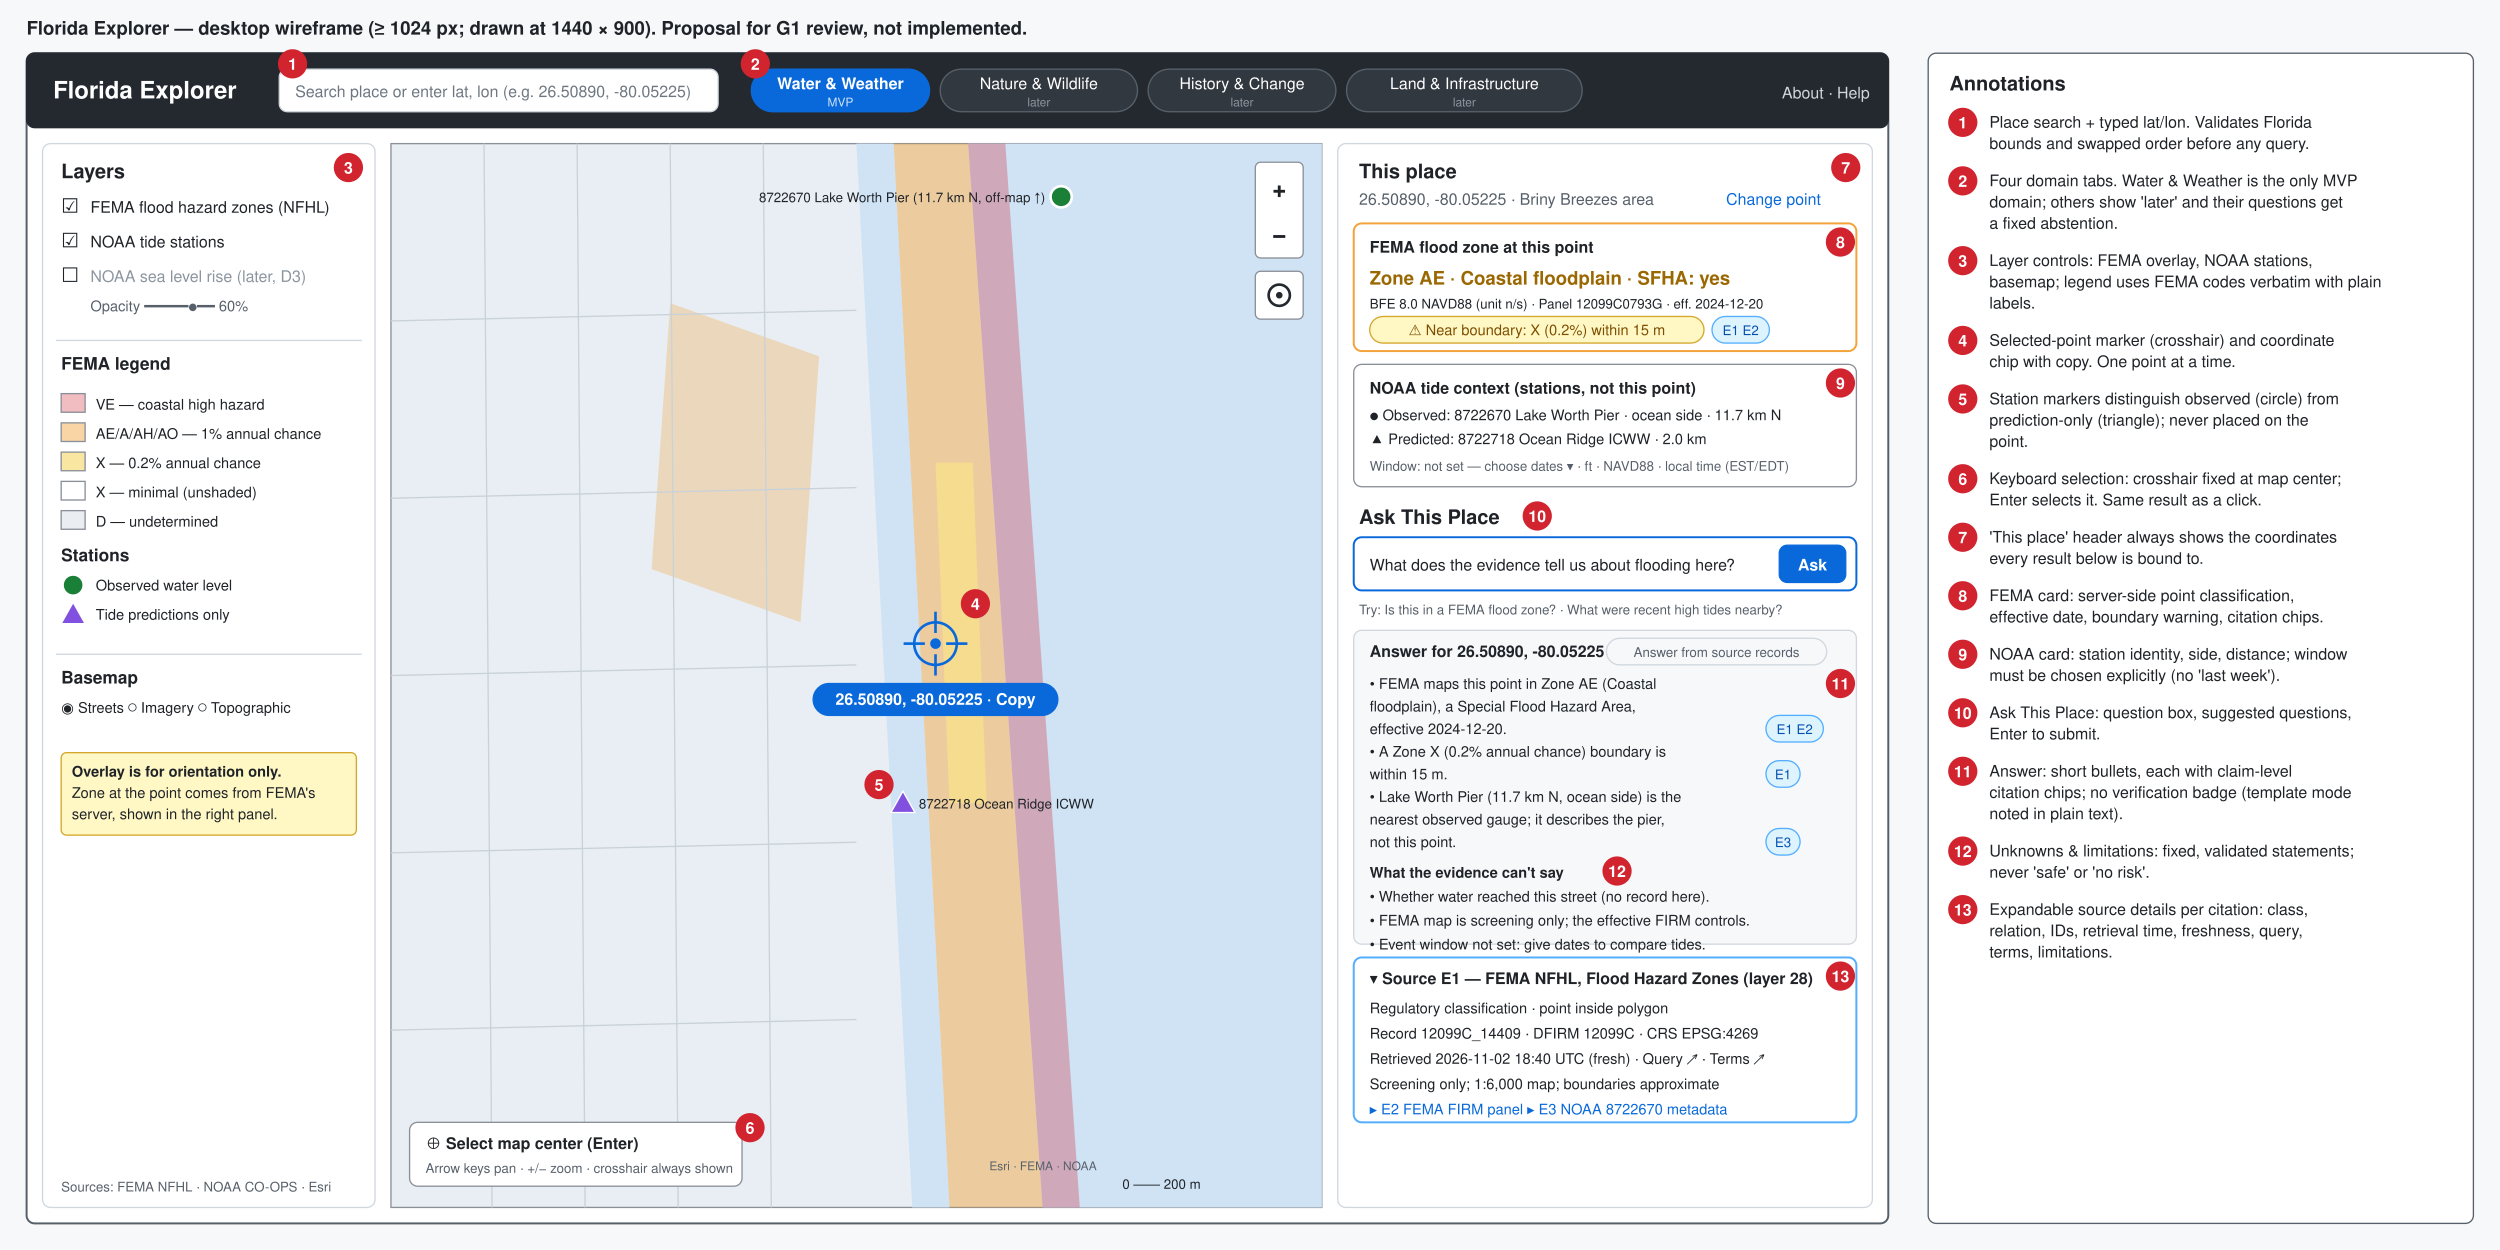
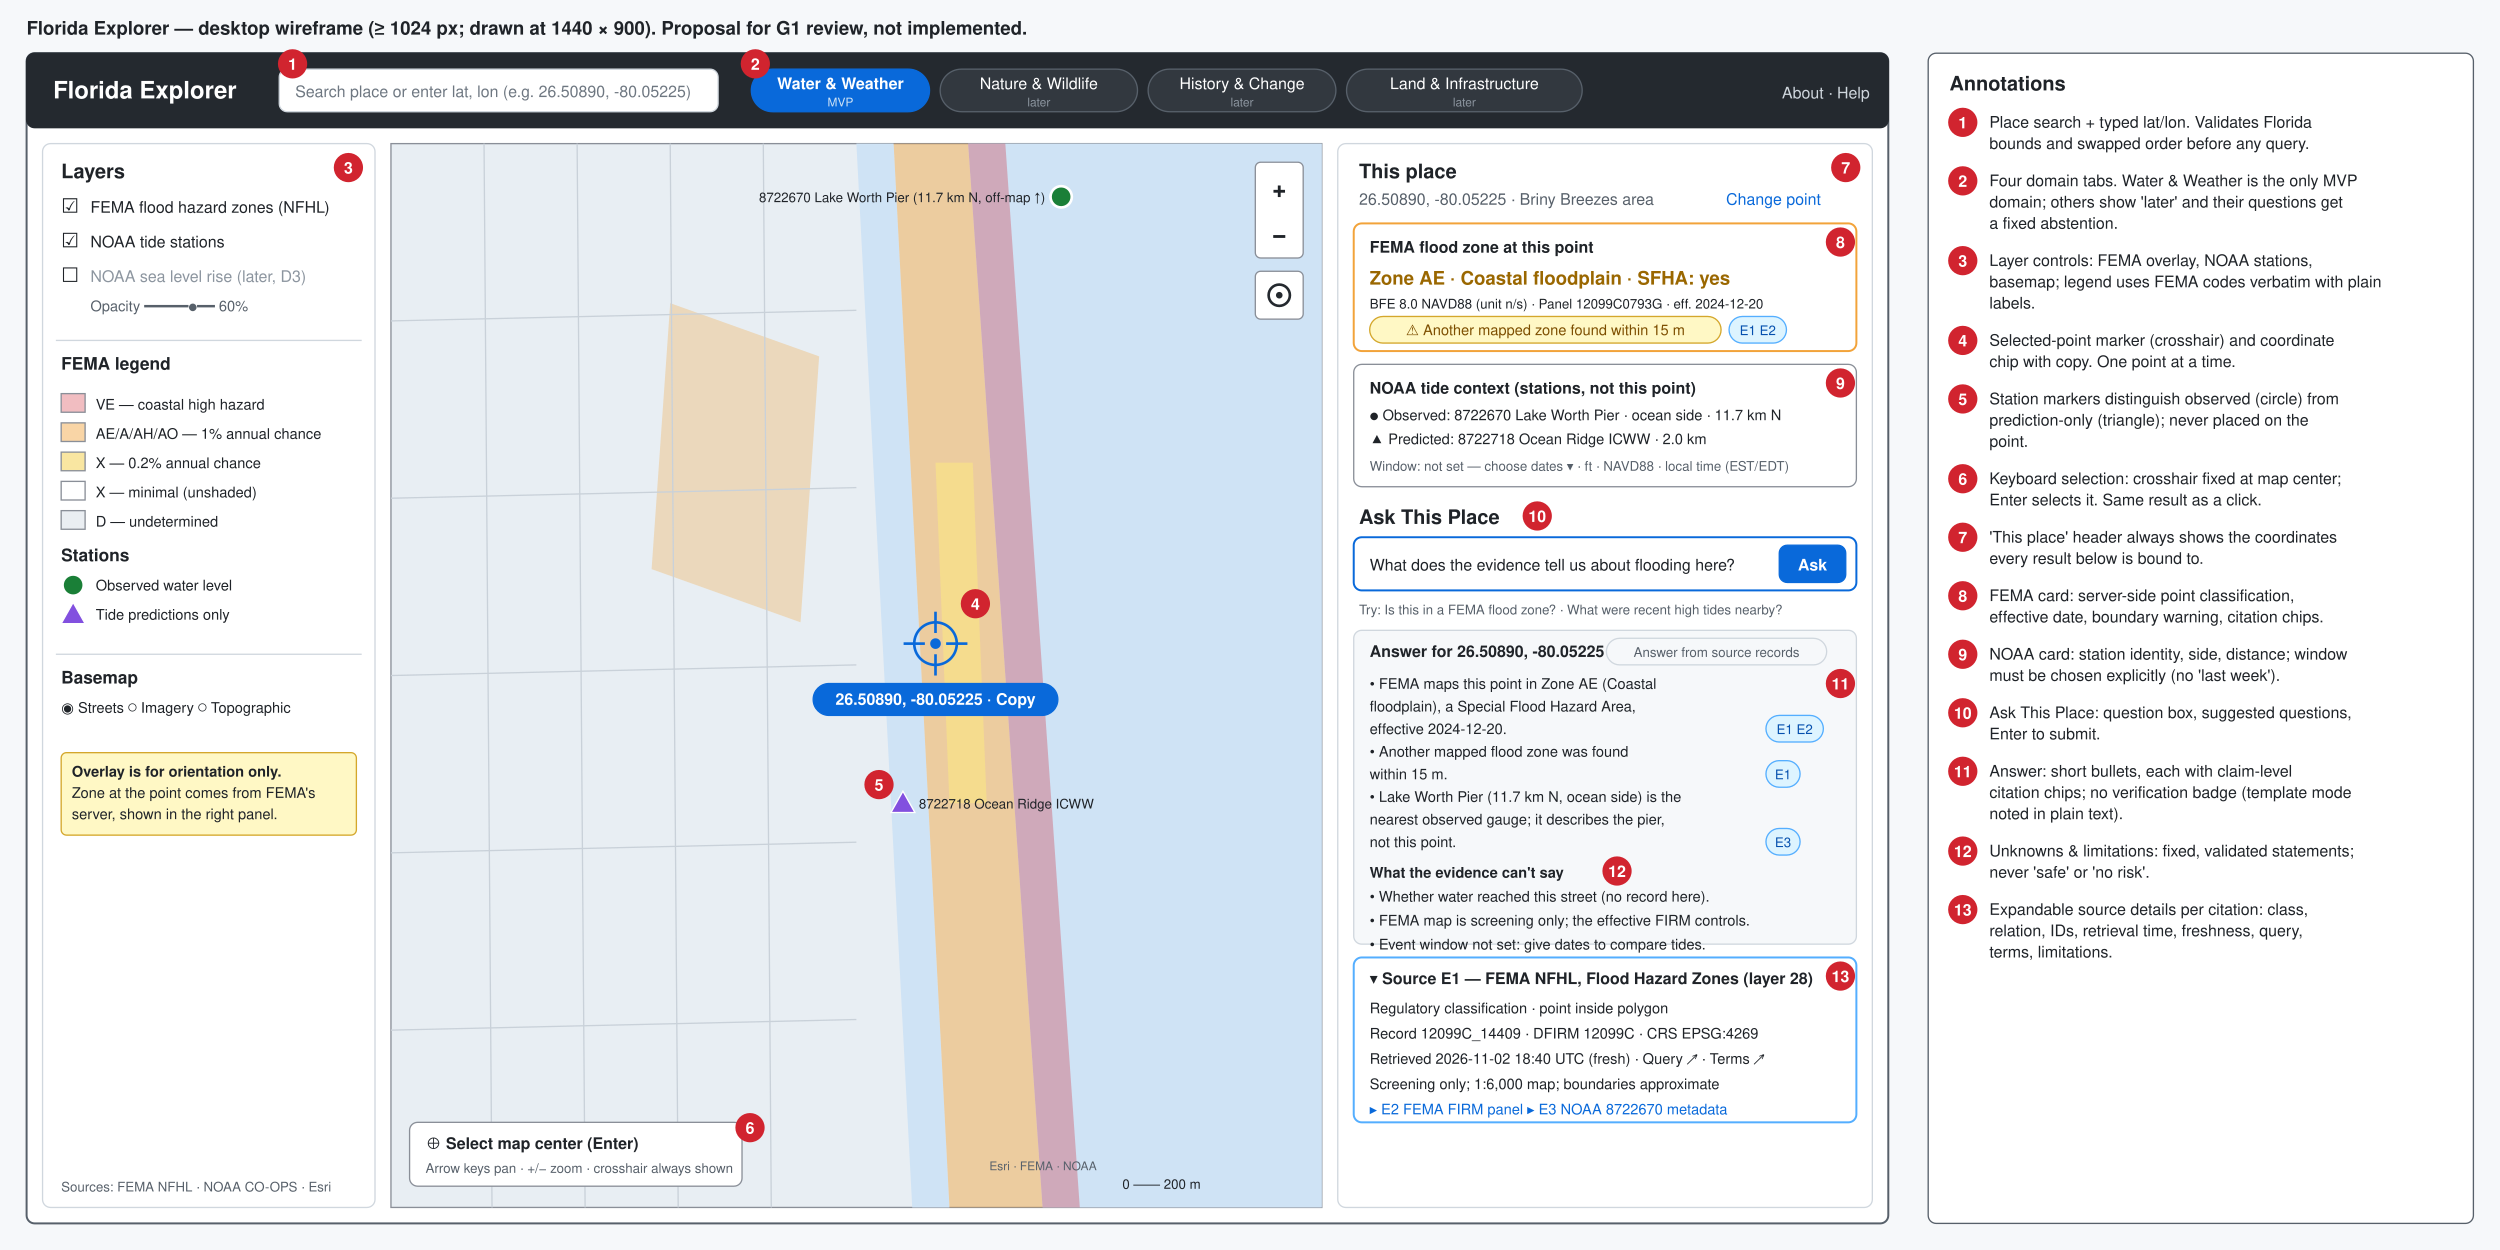
<svg xmlns="http://www.w3.org/2000/svg" width="1880" height="940" viewBox="0 0 1880 940" font-family="Helvetica, Arial, sans-serif">
  <rect width="100%" height="100%" fill="#f6f8fa" />
  <text x="20" y="26" font-size="14" font-weight="bold" fill="#1f2328" text-anchor="start">Florida Explorer — desktop wireframe (≥ 1024 px; drawn at 1440 × 900). Proposal for G1 review, not implemented.</text>
  <rect x="20" y="40" width="1400" height="880" rx="6" fill="#fff" stroke="#57606a" stroke-width="1.5" />
  <rect x="20" y="40" width="1400" height="56" rx="6" fill="#24292f" stroke="#24292f" stroke-width="1" />
  <text x="40" y="74" font-size="18" font-weight="bold" fill="#fff" text-anchor="start">Florida Explorer</text>
  <rect x="210" y="52" width="330" height="32" rx="6" fill="#fff" stroke="#d0d7de" stroke-width="1" />
  <text x="222" y="73" font-size="12" font-weight="normal" fill="#6e7781" text-anchor="start">Search place or enter lat, lon (e.g. 26.50890, -80.05225)</text>
  <rect x="565" y="52" width="134.0" height="32" rx="16" fill="#0969da" stroke="#0969da" stroke-width="1" />
  <text x="632.0" y="67" font-size="12" font-weight="bold" fill="#fff" text-anchor="middle">Water &amp; Weather</text>
  <text x="632.0" y="80" font-size="9" font-weight="normal" fill="#cfe3f5" text-anchor="middle">MVP</text>
  <rect x="707.0" y="52" width="148.4" height="32" rx="16" fill="#32383f" stroke="#57606a" stroke-width="1" />
  <text x="781.2" y="67" font-size="12" font-weight="normal" fill="#fff" text-anchor="middle">Nature &amp; Wildlife</text>
  <text x="781.2" y="80" font-size="9" font-weight="normal" fill="#8c959f" text-anchor="middle">later</text>
  <rect x="863.4" y="52" width="141.2" height="32" rx="16" fill="#32383f" stroke="#57606a" stroke-width="1" />
  <text x="934.0" y="67" font-size="12" font-weight="normal" fill="#fff" text-anchor="middle">History &amp; Change</text>
  <text x="934.0" y="80" font-size="9" font-weight="normal" fill="#8c959f" text-anchor="middle">later</text>
  <rect x="1012.6" y="52" width="177.2" height="32" rx="16" fill="#32383f" stroke="#57606a" stroke-width="1" />
  <text x="1101.2" y="67" font-size="12" font-weight="normal" fill="#fff" text-anchor="middle">Land &amp; Infrastructure</text>
  <text x="1101.2" y="80" font-size="9" font-weight="normal" fill="#8c959f" text-anchor="middle">later</text>
  <text x="1340" y="74" font-size="12" font-weight="normal" fill="#d0d7de" text-anchor="start">About · Help</text>
  <circle cx="220" cy="48" r="11" fill="#d1242f" stroke="none" stroke-width="1" />
  <text x="220" y="52.5" font-size="12" font-weight="bold" fill="#fff" text-anchor="middle">1</text>
  <circle cx="568" cy="48" r="11" fill="#d1242f" stroke="none" stroke-width="1" />
  <text x="568" y="52.5" font-size="12" font-weight="bold" fill="#fff" text-anchor="middle">2</text>
  <rect x="32" y="108" width="250" height="800" rx="6" fill="#fff" stroke="#d0d7de" stroke-width="1" />
  <text x="46" y="134" font-size="15" font-weight="bold" fill="#1f2328" text-anchor="start">Layers</text>
  <circle cx="262" cy="126" r="11" fill="#d1242f" stroke="none" stroke-width="1" />
  <text x="262" y="130.5" font-size="12" font-weight="bold" fill="#fff" text-anchor="middle">3</text>
  <text x="46" y="160" font-size="15" font-weight="normal" fill="#1f2328" text-anchor="start">☑</text>
  <text x="68" y="160" font-size="12" font-weight="normal" fill="#1f2328" text-anchor="start">FEMA flood hazard zones (NFHL)</text>
  <text x="46" y="186" font-size="15" font-weight="normal" fill="#1f2328" text-anchor="start">☑</text>
  <text x="68" y="186" font-size="12" font-weight="normal" fill="#1f2328" text-anchor="start">NOAA tide stations</text>
  <text x="46" y="212" font-size="15" font-weight="normal" fill="#1f2328" text-anchor="start">☐</text>
  <text x="68" y="212" font-size="12" font-weight="normal" fill="#8c959f" text-anchor="start">NOAA sea level rise (later, D3)</text>
  <text x="68" y="234" font-size="11" font-weight="normal" fill="#57606a" text-anchor="start">Opacity ━━━━━●━━ 60%</text>
  <line x1="42" y1="256" x2="272" y2="256" stroke="#d0d7de" stroke-width="1" />
  <text x="46" y="278" font-size="13" font-weight="bold" fill="#1f2328" text-anchor="start">FEMA legend</text>
  <rect x="46" y="296" width="18" height="14" fill="#d1242f" fill-opacity="0.3" stroke="#8a8f98" />
  <text x="72" y="308" font-size="11" font-weight="normal" fill="#1f2328" text-anchor="start">VE — coastal high hazard</text>
  <rect x="46" y="318" width="18" height="14" fill="#f2a33a" fill-opacity="0.45" stroke="#8a8f98" />
  <text x="72" y="330" font-size="11" font-weight="normal" fill="#1f2328" text-anchor="start">AE/A/AH/AO — 1% annual chance</text>
  <rect x="46" y="340" width="18" height="14" fill="#f7e08a" fill-opacity="0.8" stroke="#8a8f98" />
  <text x="72" y="352" font-size="11" font-weight="normal" fill="#1f2328" text-anchor="start">X — 0.2% annual chance</text>
  <rect x="46" y="362" width="18" height="14" fill="#ffffff" fill-opacity="1" stroke="#8a8f98" />
  <text x="72" y="374" font-size="11" font-weight="normal" fill="#1f2328" text-anchor="start">X — minimal (unshaded)</text>
  <rect x="46" y="384" width="18" height="14" fill="#eaeef2" fill-opacity="1" stroke="#8a8f98" />
  <text x="72" y="396" font-size="11" font-weight="normal" fill="#1f2328" text-anchor="start">D — undetermined</text>
  <text x="46" y="422" font-size="13" font-weight="bold" fill="#1f2328" text-anchor="start">Stations</text>
  <circle cx="55" cy="440" r="8" fill="#1a7f37" stroke="#fff" stroke-width="2" />
  <text x="72" y="444" font-size="11" font-weight="normal" fill="#1f2328" text-anchor="start">Observed water level</text>
  <polygon points="55,453 64,469 46,469" fill="#8250df" stroke="#fff" fill-opacity="1" />
  <text x="72" y="466" font-size="11" font-weight="normal" fill="#1f2328" text-anchor="start">Tide predictions only</text>
  <line x1="42" y1="492" x2="272" y2="492" stroke="#d0d7de" stroke-width="1" />
  <text x="46" y="514" font-size="13" font-weight="bold" fill="#1f2328" text-anchor="start">Basemap</text>
  <text x="46" y="536" font-size="11" font-weight="normal" fill="#1f2328" text-anchor="start">◉ Streets   ○ Imagery   ○ Topographic</text>
  <rect x="46" y="566" width="222" height="62" rx="4" fill="#fff8c5" stroke="#d4a72c" stroke-width="1" />
  <text x="54" y="584" font-size="11" font-weight="bold" fill="#1f2328" text-anchor="start">Overlay is for orientation only.</text>
  <text x="54" y="600" font-size="11" font-weight="normal" fill="#1f2328" text-anchor="start">Zone at the point comes from FEMA's</text>
  <text x="54" y="616" font-size="11" font-weight="normal" fill="#1f2328" text-anchor="start">server, shown in the right panel.</text>
  <text x="46" y="896" font-size="10" font-weight="normal" fill="#57606a" text-anchor="start">Sources: FEMA NFHL · NOAA CO-OPS · Esri</text>
  <rect x="294" y="108" width="700" height="800" rx="0" fill="#e8eef3" stroke="#8a8f98" stroke-width="1" />
  <polygon points="728.0,108 994,108 994,908 784.0,908" fill="#cfe3f5" stroke="none" fill-opacity="1" />
  <polygon points="644.0,108 672.0,108 714.0,908 686.0,908" fill="#cfe3f5" stroke="none" fill-opacity="1" />
  <polygon points="672.0,108 728.0,108 784.0,908 714.0,908" fill="#f2a33a" stroke="none" fill-opacity="0.45" />
  <polygon points="703.5,348.0 731.5,348.0 742.0,604.0 714.0,604.0" fill="#f7e08a" stroke="none" fill-opacity="0.8" />
  <polygon points="728.0,108 756.0,108 812.0,908 784.0,908" fill="#d1242f" stroke="none" fill-opacity="0.3" />
  <polygon points="504.0,228.0 616.0,268.0 602.0,468.0 490.0,428.0" fill="#f2a33a" stroke="none" fill-opacity="0.3" />
  <line x1="294" y1="241.333" x2="644.0" y2="233.333" stroke="#c9d1d9" stroke-width="1" />
  <line x1="294" y1="374.667" x2="644.0" y2="366.667" stroke="#c9d1d9" stroke-width="1" />
  <line x1="294" y1="508.0" x2="644.0" y2="500.0" stroke="#c9d1d9" stroke-width="1" />
  <line x1="294" y1="641.333" x2="644.0" y2="633.333" stroke="#c9d1d9" stroke-width="1" />
  <line x1="294" y1="774.667" x2="644.0" y2="766.667" stroke="#c9d1d9" stroke-width="1" />
  <line x1="364.0" y1="108" x2="370.0" y2="908" stroke="#c9d1d9" stroke-width="1" />
  <line x1="434.0" y1="108" x2="440.0" y2="908" stroke="#c9d1d9" stroke-width="1" />
  <line x1="504.0" y1="108" x2="510.0" y2="908" stroke="#c9d1d9" stroke-width="1" />
  <line x1="574.0" y1="108" x2="580.0" y2="908" stroke="#c9d1d9" stroke-width="1" />
  <circle cx="703.5" cy="484.0" r="16" fill="none" stroke="#0969da" stroke-width="2" />
  <line x1="679.5" y1="484.0" x2="695.5" y2="484.0" stroke="#0969da" stroke-width="2" />
  <line x1="711.5" y1="484.0" x2="727.5" y2="484.0" stroke="#0969da" stroke-width="2" />
  <line x1="703.5" y1="460.0" x2="703.5" y2="476.0" stroke="#0969da" stroke-width="2" />
  <line x1="703.5" y1="492.0" x2="703.5" y2="508.0" stroke="#0969da" stroke-width="2" />
  <circle cx="703.5" cy="484.0" r="4" fill="#0969da" stroke="none" stroke-width="1" />
  <circle cx="733.5" cy="454.0" r="11" fill="#d1242f" stroke="none" stroke-width="1" />
  <text x="733.5" y="458.5" font-size="12" font-weight="bold" fill="#fff" text-anchor="middle">4</text>
  <rect x="611.5" y="514.0" width="184" height="24" rx="12" fill="#0969da" stroke="#0969da" stroke-width="1" />
  <text x="703.5" y="530.0" font-size="12" font-weight="bold" fill="#fff" text-anchor="middle">26.50890, -80.05225 · Copy</text>
  <circle cx="798.0" cy="148" r="8" fill="#1a7f37" stroke="#fff" stroke-width="2" />
  <text x="786.0" y="152" font-size="10" font-weight="normal" fill="#1f2328" text-anchor="end">8722670 Lake Worth Pier (11.7 km N, off-map ↑)</text>
  <polygon points="679.0,595.0 688.0,611.0 670.0,611.0" fill="#8250df" stroke="#fff" fill-opacity="1" />
  <text x="691.0" y="608.0" font-size="10" font-weight="normal" fill="#1f2328" text-anchor="start">8722718 Ocean Ridge ICWW</text>
  <circle cx="661.0" cy="590.0" r="11" fill="#d1242f" stroke="none" stroke-width="1" />
  <text x="661.0" y="594.5" font-size="12" font-weight="bold" fill="#fff" text-anchor="middle">5</text>
  <rect x="944" y="122" width="36" height="72" rx="4" fill="#fff" stroke="#8a8f98" stroke-width="1" />
  <text x="962" y="148" font-size="18" font-weight="bold" fill="#1f2328" text-anchor="middle">+</text>
  <text x="962" y="182" font-size="18" font-weight="bold" fill="#1f2328" text-anchor="middle">−</text>
  <rect x="944" y="204" width="36" height="36" rx="4" fill="#fff" stroke="#8a8f98" stroke-width="1" />
  <circle cx="962" cy="222" r="8" fill="none" stroke="#24292f" stroke-width="2" />
  <circle cx="962" cy="222" r="2.5" fill="#24292f" stroke="none" stroke-width="1" />
  <rect x="308" y="844" width="250" height="48" rx="6" fill="#fff" stroke="#8a8f98" stroke-width="1" />
  <text x="320" y="864" font-size="12" font-weight="bold" fill="#1f2328" text-anchor="start">⊕ Select map center  (Enter)</text>
  <text x="320" y="882" font-size="10" font-weight="normal" fill="#57606a" text-anchor="start">Arrow keys pan · +/− zoom · crosshair always shown</text>
  <circle cx="564" cy="848" r="11" fill="#d1242f" stroke="none" stroke-width="1" />
  <text x="564" y="852.5" font-size="12" font-weight="bold" fill="#fff" text-anchor="middle">6</text>
  <text x="844" y="894" font-size="10" font-weight="normal" fill="#1f2328" text-anchor="start">0 —— 200 m</text>
  <text x="744" y="880" font-size="9" font-weight="normal" fill="#57606a" text-anchor="start">Esri · FEMA · NOAA</text>
  <rect x="1006" y="108" width="402" height="800" rx="6" fill="#fff" stroke="#d0d7de" stroke-width="1" />
  <text x="1022" y="134" font-size="15" font-weight="bold" fill="#1f2328" text-anchor="start">This place</text>
  <circle cx="1388" cy="126" r="11" fill="#d1242f" stroke="none" stroke-width="1" />
  <text x="1388" y="130.5" font-size="12" font-weight="bold" fill="#fff" text-anchor="middle">7</text>
  <text x="1022" y="154" font-size="12" font-weight="normal" fill="#57606a" text-anchor="start">26.50890, -80.05225 · Briny Breezes area</text>
  <text x="1298" y="154" font-size="12" font-weight="normal" fill="#0969da" text-anchor="start">Change point</text>
  <rect x="1018" y="168" width="378" height="96" rx="6" fill="#fff" stroke="#f2a33a" stroke-width="1.5" />
  <text x="1030" y="190" font-size="12" font-weight="bold" fill="#1f2328" text-anchor="start">FEMA flood zone at this point</text>
  <text x="1030" y="214" font-size="14" font-weight="bold" fill="#9a6700" text-anchor="start">Zone AE · Coastal floodplain · SFHA: yes</text>
  <text x="1030" y="232" font-size="10" font-weight="normal" fill="#1f2328" text-anchor="start">BFE 8.0 NAVD88 (unit n/s) · Panel 12099C0793G · eff. 2024-12-20</text>
-   <rect x="1030" y="238" width="251.417" height="20" rx="10" fill="#fff8c5" stroke="#d4a72c" stroke-width="1" />
-   <text x="1155.708" y="252" font-size="11" font-weight="normal" fill="#7d4e00" text-anchor="middle">⚠ Near boundary: X (0.2%) within 15 m</text>
-   <rect x="1287.417" y="238" width="43.167" height="20" rx="10" fill="#ddf4ff" stroke="#54aeff" stroke-width="1" />
-   <text x="1309.0" y="252" font-size="10" font-weight="normal" fill="#0550ae" text-anchor="middle">E1 E2</text>
+   <rect x="1030" y="238" width="264.25" height="20" rx="10" fill="#fff8c5" stroke="#d4a72c" stroke-width="1" />
+   <text x="1162.125" y="252" font-size="11" font-weight="normal" fill="#7d4e00" text-anchor="middle">⚠ Another mapped zone found within 15 m</text>
+   <rect x="1300.25" y="238" width="43.167" height="20" rx="10" fill="#ddf4ff" stroke="#54aeff" stroke-width="1" />
+   <text x="1321.833" y="252" font-size="10" font-weight="normal" fill="#0550ae" text-anchor="middle">E1 E2</text>
  <circle cx="1384" cy="182" r="11" fill="#d1242f" stroke="none" stroke-width="1" />
  <text x="1384" y="186.5" font-size="12" font-weight="bold" fill="#fff" text-anchor="middle">8</text>
  <rect x="1018" y="274" width="378" height="92" rx="6" fill="#fff" stroke="#8a8f98" stroke-width="1" />
  <text x="1030" y="296" font-size="12" font-weight="bold" fill="#1f2328" text-anchor="start">NOAA tide context (stations, not this point)</text>
  <text x="1030" y="316" font-size="11" font-weight="normal" fill="#1f2328" text-anchor="start">● Observed: 8722670 Lake Worth Pier · ocean side · 11.7 km N</text>
  <text x="1030" y="334" font-size="11" font-weight="normal" fill="#1f2328" text-anchor="start">▲ Predicted: 8722718 Ocean Ridge ICWW · 2.0 km</text>
  <text x="1030" y="354" font-size="10" font-weight="normal" fill="#57606a" text-anchor="start">Window: not set — choose dates ▾   ·   ft · NAVD88 · local time (EST/EDT)</text>
  <circle cx="1384" cy="288" r="11" fill="#d1242f" stroke="none" stroke-width="1" />
  <text x="1384" y="292.5" font-size="12" font-weight="bold" fill="#fff" text-anchor="middle">9</text>
  <text x="1022" y="394" font-size="15" font-weight="bold" fill="#1f2328" text-anchor="start">Ask This Place</text>
  <circle cx="1156" cy="388" r="11" fill="#d1242f" stroke="none" stroke-width="1" />
  <text x="1156" y="392.5" font-size="12" font-weight="bold" fill="#fff" text-anchor="middle">10</text>
  <rect x="1018" y="404" width="378" height="40" rx="6" fill="#fff" stroke="#0969da" stroke-width="1.5" />
  <text x="1030" y="429" font-size="12" font-weight="normal" fill="#1f2328" text-anchor="start">What does the evidence tell us about flooding here?</text>
  <rect x="1338" y="410" width="50" height="28" rx="6" fill="#0969da" stroke="#0969da" stroke-width="1" />
  <text x="1363" y="429" font-size="12" font-weight="bold" fill="#fff" text-anchor="middle">Ask</text>
  <text x="1022" y="462" font-size="10" font-weight="normal" fill="#57606a" text-anchor="start">Try: Is this in a FEMA flood zone? · What were recent high tides nearby?</text>
  <rect x="1018" y="474" width="378" height="236" rx="6" fill="#f6f8fa" stroke="#d0d7de" stroke-width="1" />
  <text x="1030" y="494" font-size="12" font-weight="bold" fill="#1f2328" text-anchor="start">Answer for 26.50890, -80.05225</text>
  <rect x="1208" y="480" width="165.667" height="20" rx="10" fill="#f6f8fa" stroke="#d0d7de" stroke-width="1" />
  <text x="1290.833" y="494" font-size="10" font-weight="normal" fill="#57606a" text-anchor="middle">Answer from source records</text>
  <circle cx="1384" cy="514" r="11" fill="#d1242f" stroke="none" stroke-width="1" />
  <text x="1384" y="518.5" font-size="12" font-weight="bold" fill="#fff" text-anchor="middle">11</text>
  <text x="1030" y="518" font-size="11" font-weight="normal" fill="#1f2328" text-anchor="start">• FEMA maps this point in Zone AE (Coastal</text>
  <text x="1030" y="535" font-size="11" font-weight="normal" fill="#1f2328" text-anchor="start">  floodplain), a Special Flood Hazard Area,</text>
  <text x="1030" y="552" font-size="11" font-weight="normal" fill="#1f2328" text-anchor="start">  effective 2024-12-20.</text>
  <rect x="1328" y="538" width="43.167" height="20" rx="10" fill="#ddf4ff" stroke="#54aeff" stroke-width="1" />
  <text x="1349.583" y="552" font-size="10" font-weight="normal" fill="#0550ae" text-anchor="middle">E1 E2</text>
-   <text x="1030" y="569" font-size="11" font-weight="normal" fill="#1f2328" text-anchor="start">• A Zone X (0.2% annual chance) boundary is</text>
+   <text x="1030" y="569" font-size="11" font-weight="normal" fill="#1f2328" text-anchor="start">• Another mapped flood zone was found</text>
  <text x="1030" y="586" font-size="11" font-weight="normal" fill="#1f2328" text-anchor="start">  within 15 m.</text>
  <rect x="1328" y="572" width="25.667" height="20" rx="10" fill="#ddf4ff" stroke="#54aeff" stroke-width="1" />
  <text x="1340.833" y="586" font-size="10" font-weight="normal" fill="#0550ae" text-anchor="middle">E1</text>
  <text x="1030" y="603" font-size="11" font-weight="normal" fill="#1f2328" text-anchor="start">• Lake Worth Pier (11.7 km N, ocean side) is the</text>
  <text x="1030" y="620" font-size="11" font-weight="normal" fill="#1f2328" text-anchor="start">  nearest observed gauge; it describes the pier,</text>
  <text x="1030" y="637" font-size="11" font-weight="normal" fill="#1f2328" text-anchor="start">  not this point.</text>
  <rect x="1328" y="623" width="25.667" height="20" rx="10" fill="#ddf4ff" stroke="#54aeff" stroke-width="1" />
  <text x="1340.833" y="637" font-size="10" font-weight="normal" fill="#0550ae" text-anchor="middle">E3</text>
  <text x="1030" y="660" font-size="11" font-weight="bold" fill="#1f2328" text-anchor="start">What the evidence can't say</text>
  <circle cx="1216" cy="655" r="11" fill="#d1242f" stroke="none" stroke-width="1" />
  <text x="1216" y="659.5" font-size="12" font-weight="bold" fill="#fff" text-anchor="middle">12</text>
  <text x="1030" y="678" font-size="11" font-weight="normal" fill="#1f2328" text-anchor="start">• Whether water reached this street (no record here).</text>
  <text x="1030" y="696" font-size="11" font-weight="normal" fill="#1f2328" text-anchor="start">• FEMA map is screening only; the effective FIRM controls.</text>
  <text x="1030" y="714" font-size="11" font-weight="normal" fill="#1f2328" text-anchor="start">• Event window not set: give dates to compare tides.</text>
  <rect x="1018" y="720" width="378" height="124" rx="6" fill="#fff" stroke="#54aeff" stroke-width="1.5" />
  <text x="1030" y="740" font-size="12" font-weight="bold" fill="#1f2328" text-anchor="start">▾ Source E1 — FEMA NFHL, Flood Hazard Zones (layer 28)</text>
  <circle cx="1384" cy="734" r="11" fill="#d1242f" stroke="none" stroke-width="1" />
  <text x="1384" y="738.5" font-size="12" font-weight="bold" fill="#fff" text-anchor="middle">13</text>
  <text x="1030" y="762" font-size="11" font-weight="normal" fill="#1f2328" text-anchor="start">Regulatory classification · point inside polygon</text>
  <text x="1030" y="781" font-size="11" font-weight="normal" fill="#1f2328" text-anchor="start">Record 12099C_14409 · DFIRM 12099C · CRS EPSG:4269</text>
  <text x="1030" y="800" font-size="11" font-weight="normal" fill="#1f2328" text-anchor="start">Retrieved 2026-11-02 18:40 UTC (fresh) · Query ↗ · Terms ↗</text>
  <text x="1030" y="819" font-size="11" font-weight="normal" fill="#1f2328" text-anchor="start">Screening only; 1:6,000 map; boundaries approximate</text>
  <text x="1030" y="838" font-size="11" font-weight="normal" fill="#0969da" text-anchor="start">▸ E2 FEMA FIRM panel   ▸ E3 NOAA 8722670 metadata</text>
  <rect x="1450" y="40" width="410" height="880" rx="6" fill="#fff" stroke="#57606a" stroke-width="1" />
  <text x="1466" y="68" font-size="15" font-weight="bold" fill="#1f2328" text-anchor="start">Annotations</text>
  <circle cx="1476" cy="92" r="11" fill="#d1242f" stroke="none" stroke-width="1" />
  <text x="1476" y="96.5" font-size="12" font-weight="bold" fill="#fff" text-anchor="middle">1</text>
  <text x="1496" y="96" font-size="12" font-weight="normal" fill="#1f2328" text-anchor="start">Place search + typed lat/lon. Validates Florida</text>
  <text x="1496" y="112" font-size="12" font-weight="normal" fill="#1f2328" text-anchor="start">bounds and swapped order before any query.</text>
  <circle cx="1476" cy="136" r="11" fill="#d1242f" stroke="none" stroke-width="1" />
  <text x="1476" y="140.5" font-size="12" font-weight="bold" fill="#fff" text-anchor="middle">2</text>
  <text x="1496" y="140" font-size="12" font-weight="normal" fill="#1f2328" text-anchor="start">Four domain tabs. Water &amp; Weather is the only MVP</text>
  <text x="1496" y="156" font-size="12" font-weight="normal" fill="#1f2328" text-anchor="start">domain; others show 'later' and their questions get</text>
  <text x="1496" y="172" font-size="12" font-weight="normal" fill="#1f2328" text-anchor="start">a fixed abstention.</text>
  <circle cx="1476" cy="196" r="11" fill="#d1242f" stroke="none" stroke-width="1" />
  <text x="1476" y="200.5" font-size="12" font-weight="bold" fill="#fff" text-anchor="middle">3</text>
  <text x="1496" y="200" font-size="12" font-weight="normal" fill="#1f2328" text-anchor="start">Layer controls: FEMA overlay, NOAA stations,</text>
  <text x="1496" y="216" font-size="12" font-weight="normal" fill="#1f2328" text-anchor="start">basemap; legend uses FEMA codes verbatim with plain</text>
  <text x="1496" y="232" font-size="12" font-weight="normal" fill="#1f2328" text-anchor="start">labels.</text>
  <circle cx="1476" cy="256" r="11" fill="#d1242f" stroke="none" stroke-width="1" />
  <text x="1476" y="260.5" font-size="12" font-weight="bold" fill="#fff" text-anchor="middle">4</text>
  <text x="1496" y="260" font-size="12" font-weight="normal" fill="#1f2328" text-anchor="start">Selected-point marker (crosshair) and coordinate</text>
  <text x="1496" y="276" font-size="12" font-weight="normal" fill="#1f2328" text-anchor="start">chip with copy. One point at a time.</text>
  <circle cx="1476" cy="300" r="11" fill="#d1242f" stroke="none" stroke-width="1" />
  <text x="1476" y="304.5" font-size="12" font-weight="bold" fill="#fff" text-anchor="middle">5</text>
  <text x="1496" y="304" font-size="12" font-weight="normal" fill="#1f2328" text-anchor="start">Station markers distinguish observed (circle) from</text>
  <text x="1496" y="320" font-size="12" font-weight="normal" fill="#1f2328" text-anchor="start">prediction-only (triangle); never placed on the</text>
  <text x="1496" y="336" font-size="12" font-weight="normal" fill="#1f2328" text-anchor="start">point.</text>
  <circle cx="1476" cy="360" r="11" fill="#d1242f" stroke="none" stroke-width="1" />
  <text x="1476" y="364.5" font-size="12" font-weight="bold" fill="#fff" text-anchor="middle">6</text>
  <text x="1496" y="364" font-size="12" font-weight="normal" fill="#1f2328" text-anchor="start">Keyboard selection: crosshair fixed at map center;</text>
  <text x="1496" y="380" font-size="12" font-weight="normal" fill="#1f2328" text-anchor="start">Enter selects it. Same result as a click.</text>
  <circle cx="1476" cy="404" r="11" fill="#d1242f" stroke="none" stroke-width="1" />
  <text x="1476" y="408.5" font-size="12" font-weight="bold" fill="#fff" text-anchor="middle">7</text>
  <text x="1496" y="408" font-size="12" font-weight="normal" fill="#1f2328" text-anchor="start">'This place' header always shows the coordinates</text>
  <text x="1496" y="424" font-size="12" font-weight="normal" fill="#1f2328" text-anchor="start">every result below is bound to.</text>
  <circle cx="1476" cy="448" r="11" fill="#d1242f" stroke="none" stroke-width="1" />
  <text x="1476" y="452.5" font-size="12" font-weight="bold" fill="#fff" text-anchor="middle">8</text>
  <text x="1496" y="452" font-size="12" font-weight="normal" fill="#1f2328" text-anchor="start">FEMA card: server-side point classification,</text>
  <text x="1496" y="468" font-size="12" font-weight="normal" fill="#1f2328" text-anchor="start">effective date, boundary warning, citation chips.</text>
  <circle cx="1476" cy="492" r="11" fill="#d1242f" stroke="none" stroke-width="1" />
  <text x="1476" y="496.5" font-size="12" font-weight="bold" fill="#fff" text-anchor="middle">9</text>
  <text x="1496" y="496" font-size="12" font-weight="normal" fill="#1f2328" text-anchor="start">NOAA card: station identity, side, distance; window</text>
  <text x="1496" y="512" font-size="12" font-weight="normal" fill="#1f2328" text-anchor="start">must be chosen explicitly (no 'last week').</text>
  <circle cx="1476" cy="536" r="11" fill="#d1242f" stroke="none" stroke-width="1" />
  <text x="1476" y="540.5" font-size="12" font-weight="bold" fill="#fff" text-anchor="middle">10</text>
  <text x="1496" y="540" font-size="12" font-weight="normal" fill="#1f2328" text-anchor="start">Ask This Place: question box, suggested questions,</text>
  <text x="1496" y="556" font-size="12" font-weight="normal" fill="#1f2328" text-anchor="start">Enter to submit.</text>
  <circle cx="1476" cy="580" r="11" fill="#d1242f" stroke="none" stroke-width="1" />
  <text x="1476" y="584.5" font-size="12" font-weight="bold" fill="#fff" text-anchor="middle">11</text>
  <text x="1496" y="584" font-size="12" font-weight="normal" fill="#1f2328" text-anchor="start">Answer: short bullets, each with claim-level</text>
  <text x="1496" y="600" font-size="12" font-weight="normal" fill="#1f2328" text-anchor="start">citation chips; no verification badge (template mode</text>
  <text x="1496" y="616" font-size="12" font-weight="normal" fill="#1f2328" text-anchor="start">noted in plain text).</text>
  <circle cx="1476" cy="640" r="11" fill="#d1242f" stroke="none" stroke-width="1" />
  <text x="1476" y="644.5" font-size="12" font-weight="bold" fill="#fff" text-anchor="middle">12</text>
  <text x="1496" y="644" font-size="12" font-weight="normal" fill="#1f2328" text-anchor="start">Unknowns &amp; limitations: fixed, validated statements;</text>
  <text x="1496" y="660" font-size="12" font-weight="normal" fill="#1f2328" text-anchor="start">never 'safe' or 'no risk'.</text>
  <circle cx="1476" cy="684" r="11" fill="#d1242f" stroke="none" stroke-width="1" />
  <text x="1476" y="688.5" font-size="12" font-weight="bold" fill="#fff" text-anchor="middle">13</text>
  <text x="1496" y="688" font-size="12" font-weight="normal" fill="#1f2328" text-anchor="start">Expandable source details per citation: class,</text>
  <text x="1496" y="704" font-size="12" font-weight="normal" fill="#1f2328" text-anchor="start">relation, IDs, retrieval time, freshness, query,</text>
  <text x="1496" y="720" font-size="12" font-weight="normal" fill="#1f2328" text-anchor="start">terms, limitations.</text>
</svg>
